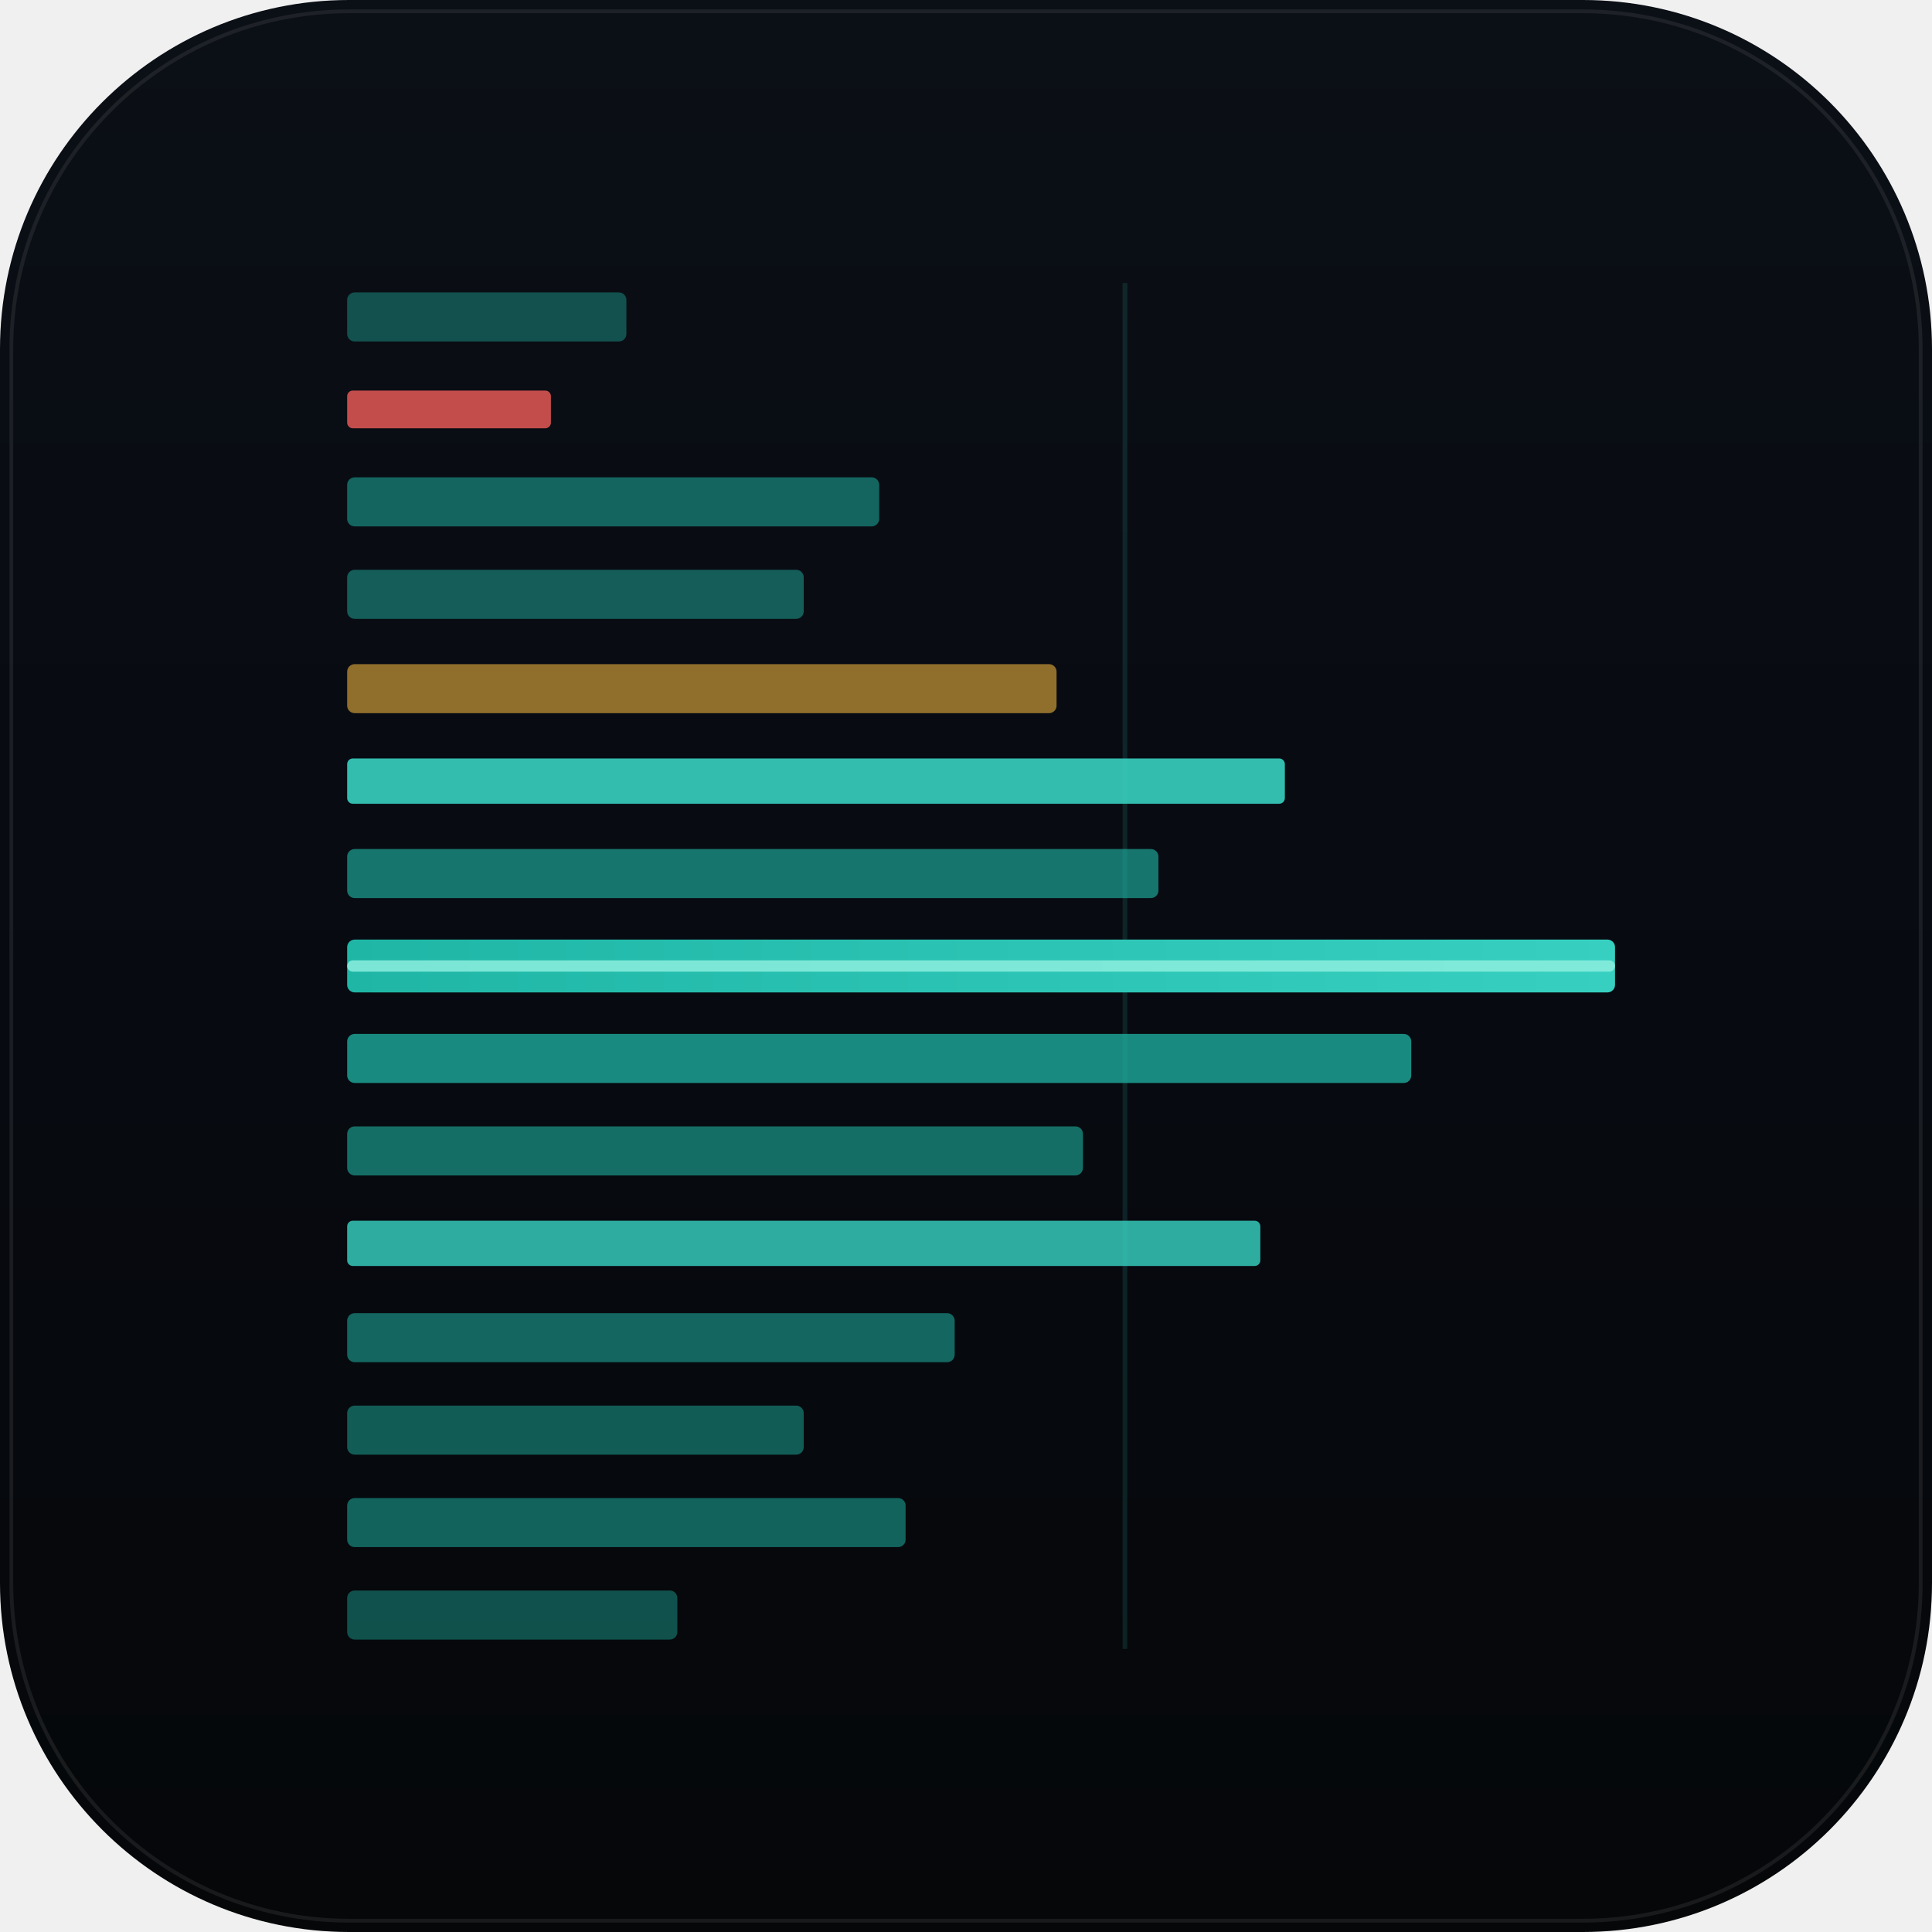
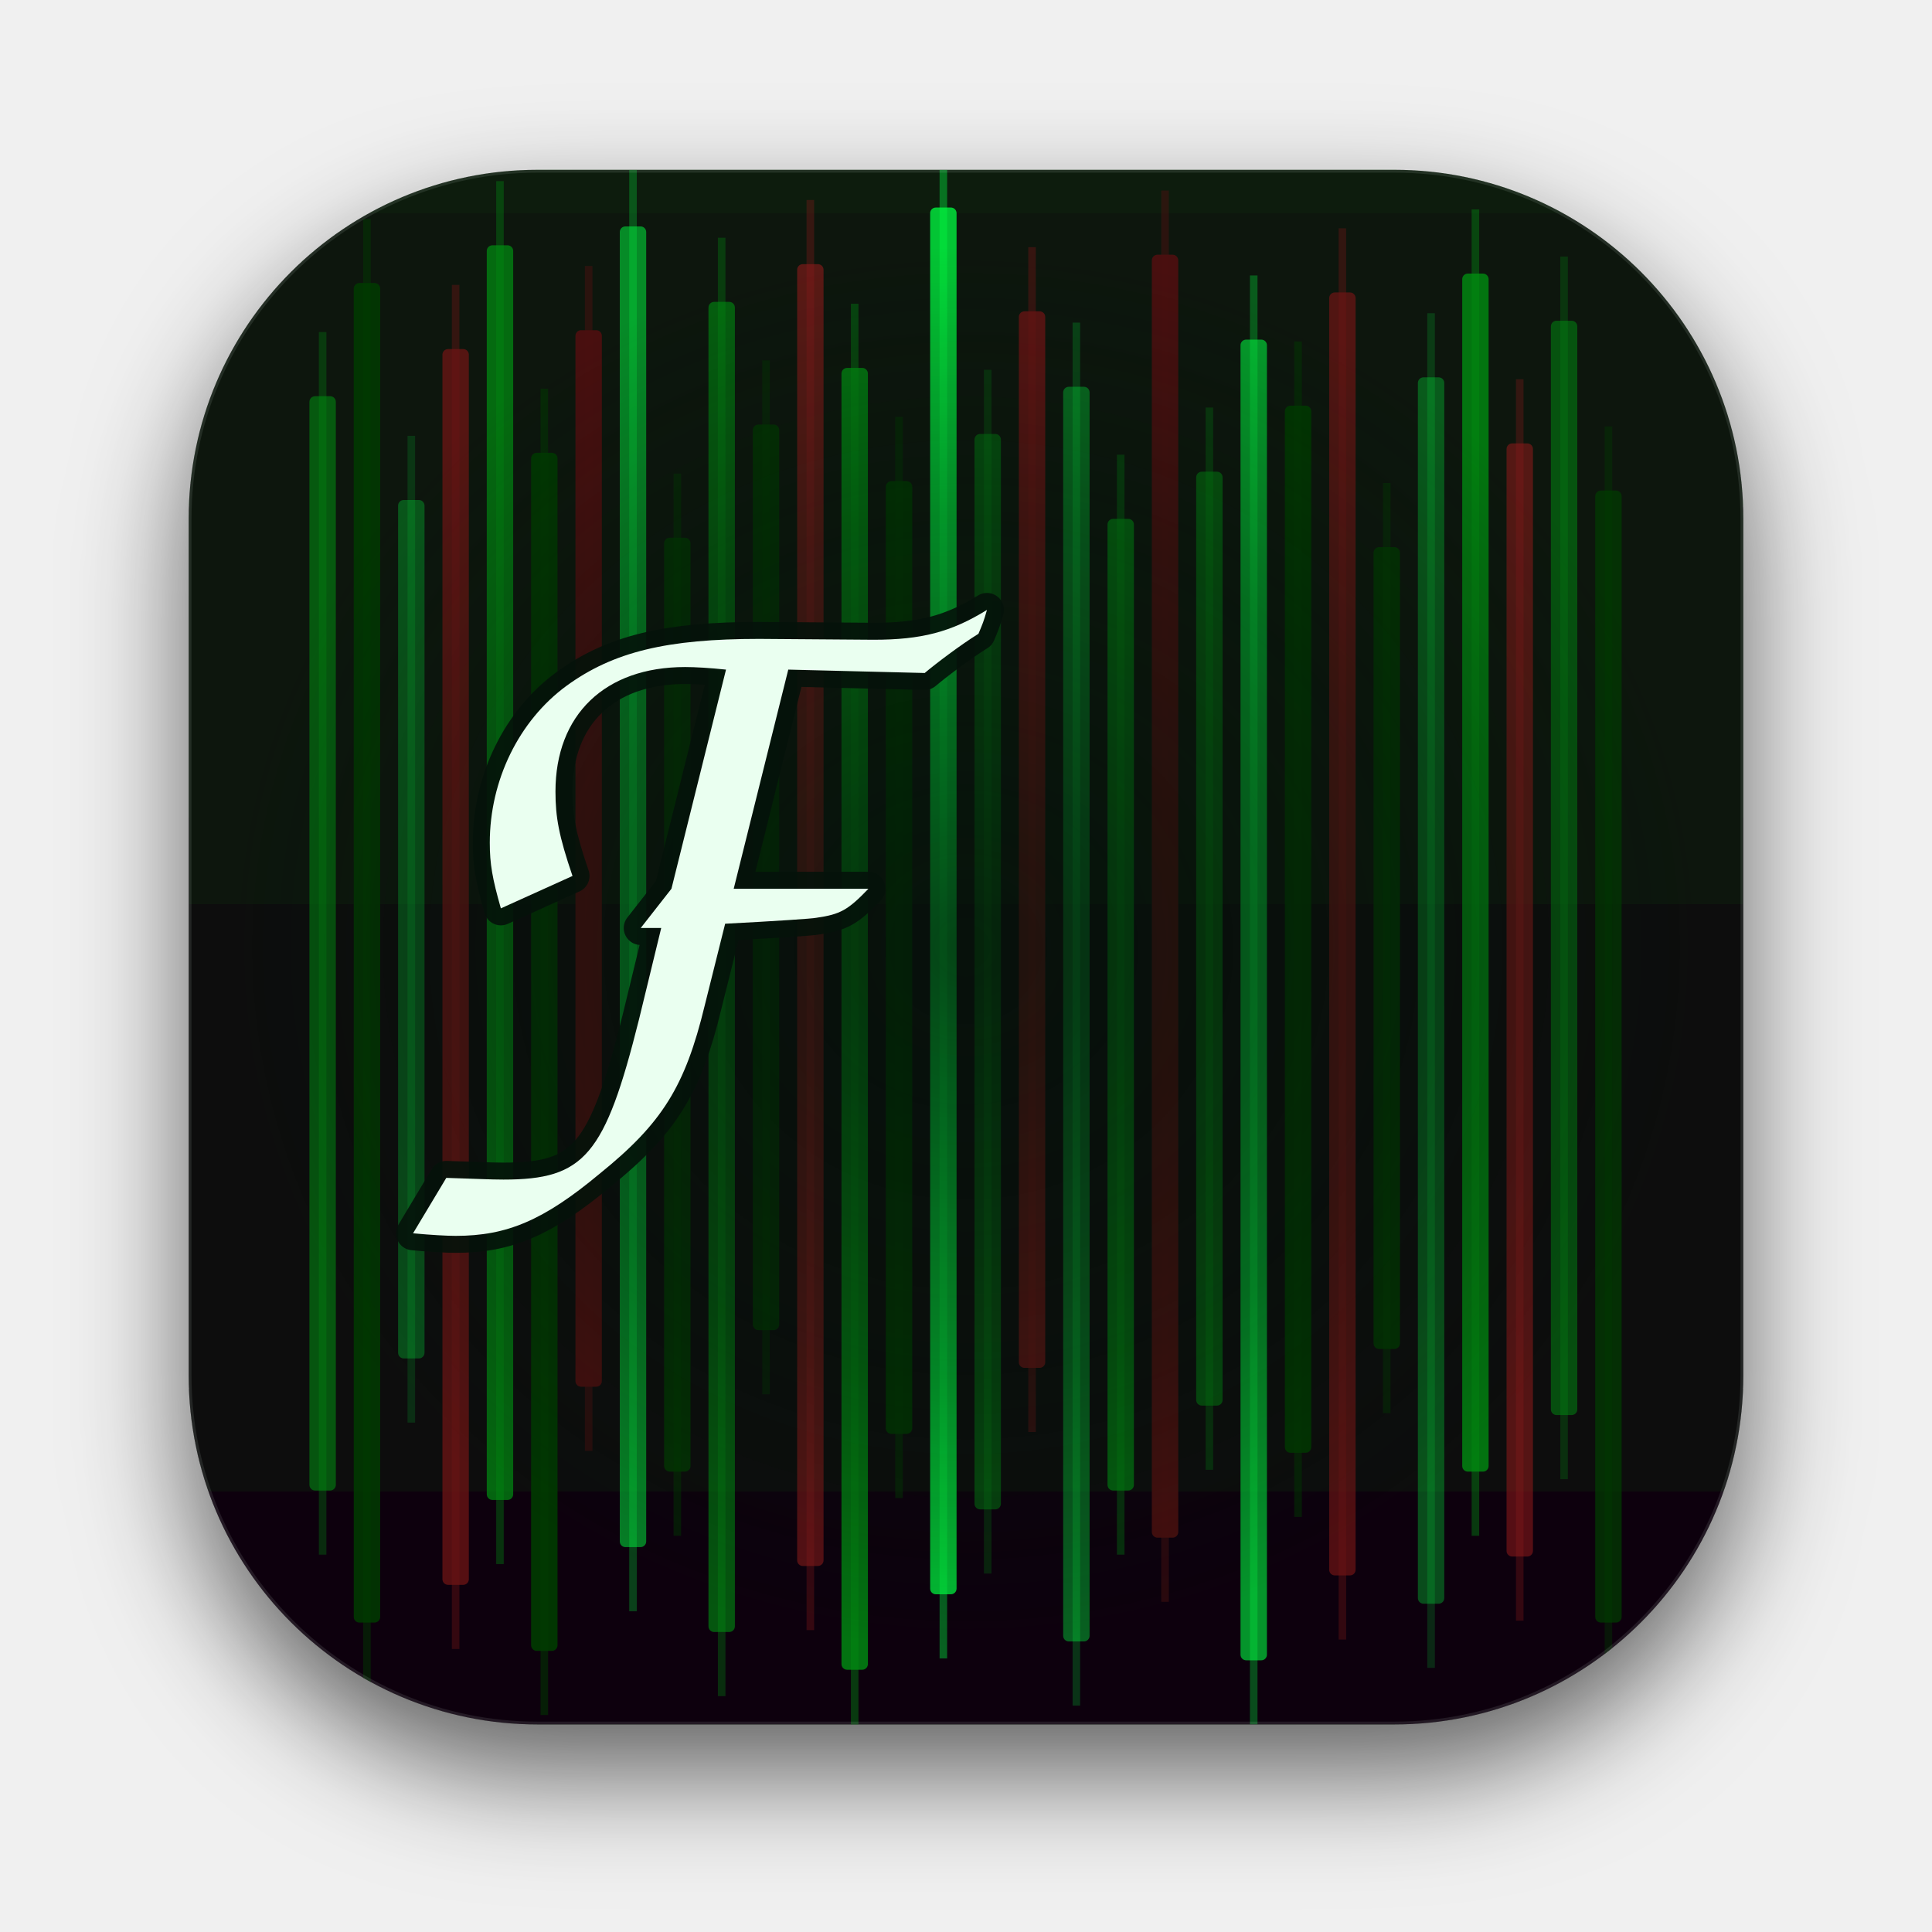
<svg xmlns="http://www.w3.org/2000/svg" width="1024" height="1024" viewBox="0 0 1024 1024">
  <defs>
-     <linearGradient id="bgGrad" x1="0" y1="0" x2="0" y2="1024" gradientUnits="userSpaceOnUse">
-       <stop offset="0" stop-color="#0b0f16" />
-       <stop offset="0.55" stop-color="#070a10" />
-       <stop offset="1" stop-color="#050709" />
+     <linearGradient id="mTileE" x1="512" y1="90" x2="512" y2="914" gradientUnits="userSpaceOnUse">
+       <stop offset="0" stop-color="#0e1a0f" />
+       <stop offset=".5" stop-color="#0a1109" />
+       <stop offset="1" stop-color="#0d0208" />
    </linearGradient>
-     <linearGradient id="focalWall" x1="184" y1="0" x2="856" y2="0" gradientUnits="userSpaceOnUse">
-       <stop offset="0" stop-color="#1fb6a6" />
-       <stop offset="1" stop-color="#37d0c0" />
-     </linearGradient>
-     <clipPath id="tileClip">
-       <rect x="0" y="0" width="1024" height="1024" rx="185" ry="185" />
+     <clipPath id="mClipE">
+       <rect x="100" y="90" width="824" height="824" rx="185" />
    </clipPath>
+     <filter id="mShadowE" x="-25%" y="-25%" width="150%" height="150%">
+       <feDropShadow dx="0" dy="26" stdDeviation="30" flood-color="#000" flood-opacity=".6" />
+     </filter>
+     <radialGradient id="mScrimE" cx=".5" cy=".5" r=".5">
+       <stop offset="0" stop-color="#04120a" stop-opacity=".72" />
+       <stop offset=".62" stop-color="#04120a" stop-opacity=".34" />
+       <stop offset="1" stop-color="#04120a" stop-opacity="0" />
+     </radialGradient>
  </defs>
-   <rect x="0" y="0" width="1024" height="1024" rx="185" ry="185" fill="url(#bgGrad)" />
-   <g clip-path="url(#tileClip)">
-     <rect x="595" y="150" width="2.5" height="724" fill="#37d0c0" opacity="0.13" />
-     <rect x="184" y="155" width="148" height="26" rx="4" fill="#1fb6a6" opacity="0.40" />
-     <rect x="184" y="207" width="108" height="20" rx="3" fill="#d3524f" opacity="0.92" />
-     <rect x="184" y="253" width="282" height="26" rx="4" fill="#1fb6a6" opacity="0.52" />
-     <rect x="184" y="302" width="242" height="26" rx="4" fill="#1fb6a6" opacity="0.48" />
-     <rect x="184" y="352" width="376" height="26" rx="4" fill="#d6a13a" opacity="0.66" />
-     <rect x="184" y="402" width="497" height="24" rx="3" fill="#37d0c0" opacity="0.90" />
-     <rect x="184" y="450" width="430" height="26" rx="4" fill="#1fb6a6" opacity="0.62" />
-     <rect x="184" y="498" width="672" height="28" rx="4" fill="url(#focalWall)" />
-     <rect x="184" y="509" width="672" height="6" rx="3" fill="#8ceede" opacity="0.85" />
-     <rect x="184" y="548" width="564" height="26" rx="4" fill="#1fb6a6" opacity="0.74" />
-     <rect x="184" y="597" width="390" height="26" rx="4" fill="#1fb6a6" opacity="0.58" />
-     <rect x="184" y="647" width="484" height="24" rx="3" fill="#37d0c0" opacity="0.82" />
-     <rect x="184" y="696" width="322" height="26" rx="4" fill="#1fb6a6" opacity="0.54" />
-     <rect x="184" y="745" width="242" height="26" rx="4" fill="#1fb6a6" opacity="0.48" />
-     <rect x="184" y="794" width="296" height="26" rx="4" fill="#1fb6a6" opacity="0.52" />
-     <rect x="184" y="843" width="175" height="26" rx="4" fill="#1fb6a6" opacity="0.42" />
+   <g filter="url(#mShadowE)">
+     <rect x="100" y="90" width="824" height="824" rx="185" fill="url(#mTileE)" />
  </g>
-   <rect x="6" y="6" width="1012" height="1012" rx="179" ry="179" fill="none" stroke="#ffffff" stroke-opacity="0.08" stroke-width="2" />
+   <g clip-path="url(#mClipE)">
+     <rect x="169" y="176" width="4" height="648" fill="#008f11" opacity=".3" />
+     <rect x="164" y="210" width="14" height="580" rx="3" fill="#008f11" opacity=".55" />
+     <rect x="192.5" y="116" width="4" height="778" fill="#003b00" opacity=".45" />
+     <rect x="187.5" y="150" width="14" height="710" rx="3" fill="#003b00" opacity=".85" />
+     <rect x="216" y="231" width="4" height="523" fill="#00ff41" opacity=".14" />
+     <rect x="211" y="265" width="14" height="455" rx="3" fill="#00ff41" opacity=".28" />
+     <rect x="239.5" y="151" width="4" height="723" fill="#6e1414" opacity=".4" />
+     <rect x="234.5" y="185" width="14" height="655" rx="3" fill="#6e1414" opacity=".75" />
+     <rect x="263" y="96" width="4" height="733" fill="#008f11" opacity=".35" />
+     <rect x="258" y="130" width="14" height="665" rx="3" fill="#008f11" opacity=".7" />
+     <rect x="286.5" y="206" width="4" height="703" fill="#003b00" opacity=".5" />
+     <rect x="281.5" y="240" width="14" height="635" rx="3" fill="#003b00" opacity=".9" />
+     <rect x="310" y="141" width="4" height="628" fill="#4a0f0f" opacity=".5" />
+     <rect x="305" y="175" width="14" height="560" rx="3" fill="#4a0f0f" opacity=".95" />
+     <rect x="333.5" y="90" width="4" height="764" fill="#00ff41" opacity=".25" />
+     <rect x="328.5" y="120" width="14" height="700" rx="3" fill="#00ff41" opacity=".5" />
+     <rect x="357" y="251" width="4" height="563" fill="#003b00" opacity=".45" />
+     <rect x="352" y="285" width="14" height="495" rx="3" fill="#003b00" opacity=".8" />
+     <rect x="380.5" y="126" width="4" height="773" fill="#008f11" opacity=".32" />
+     <rect x="375.5" y="160" width="14" height="705" rx="3" fill="#008f11" opacity=".6" />
+     <rect x="404" y="191" width="4" height="548" fill="#003b00" opacity=".4" />
+     <rect x="399" y="225" width="14" height="480" rx="3" fill="#003b00" opacity=".75" />
+     <rect x="427.5" y="106" width="4" height="758" fill="#8f1a1a" opacity=".32" />
+     <rect x="422.5" y="140" width="14" height="690" rx="3" fill="#8f1a1a" opacity=".6" />
+     <rect x="451" y="161" width="4" height="758" fill="#008f11" opacity=".4" />
+     <rect x="446" y="195" width="14" height="690" rx="3" fill="#008f11" opacity=".8" />
+     <rect x="474.5" y="221" width="4" height="573" fill="#003b00" opacity=".48" />
+     <rect x="469.5" y="255" width="14" height="505" rx="3" fill="#003b00" opacity=".9" />
+     <rect x="498" y="90" width="4" height="789" fill="#00ff41" opacity=".38" />
+     <rect x="493" y="110" width="14" height="735" rx="3" fill="#00ff41" opacity=".75" />
+     <rect x="521.5" y="196" width="4" height="638" fill="#008f11" opacity=".26" />
+     <rect x="516.5" y="230" width="14" height="570" rx="3" fill="#008f11" opacity=".5" />
+     <rect x="545" y="131" width="4" height="628" fill="#6e1414" opacity=".42" />
+     <rect x="540" y="165" width="14" height="560" rx="3" fill="#6e1414" opacity=".8" />
+     <rect x="568.5" y="171" width="4" height="733" fill="#00ff41" opacity=".2" />
+     <rect x="563.5" y="205" width="14" height="665" rx="3" fill="#00ff41" opacity=".38" />
+     <rect x="592" y="241" width="4" height="583" fill="#008f11" opacity=".35" />
+     <rect x="587" y="275" width="14" height="515" rx="3" fill="#008f11" opacity=".68" />
+     <rect x="615.5" y="101" width="4" height="748" fill="#4a0f0f" opacity=".5" />
+     <rect x="610.5" y="135" width="14" height="680" rx="3" fill="#4a0f0f" opacity=".95" />
+     <rect x="639" y="216" width="4" height="563" fill="#008f11" opacity=".3" />
+     <rect x="634" y="250" width="14" height="495" rx="3" fill="#008f11" opacity=".55" />
+     <rect x="662.5" y="146" width="4" height="768" fill="#00ff41" opacity=".3" />
+     <rect x="657.5" y="180" width="14" height="700" rx="3" fill="#00ff41" opacity=".58" />
+     <rect x="686" y="181" width="4" height="623" fill="#003b00" opacity=".48" />
+     <rect x="681" y="215" width="14" height="555" rx="3" fill="#003b00" opacity=".9" />
+     <rect x="709.5" y="121" width="4" height="748" fill="#6e1414" opacity=".38" />
+     <rect x="704.5" y="155" width="14" height="680" rx="3" fill="#6e1414" opacity=".7" />
+     <rect x="733" y="256" width="4" height="493" fill="#003b00" opacity=".42" />
+     <rect x="728" y="290" width="14" height="425" rx="3" fill="#003b00" opacity=".8" />
+     <rect x="756.5" y="166" width="4" height="718" fill="#00ff41" opacity=".16" />
+     <rect x="751.5" y="200" width="14" height="650" rx="3" fill="#00ff41" opacity=".3" />
+     <rect x="780" y="111" width="4" height="703" fill="#008f11" opacity=".4" />
+     <rect x="775" y="145" width="14" height="635" rx="3" fill="#008f11" opacity=".78" />
+     <rect x="803.5" y="201" width="4" height="658" fill="#8f1a1a" opacity=".3" />
+     <rect x="798.5" y="235" width="14" height="590" rx="3" fill="#8f1a1a" opacity=".55" />
+     <rect x="827" y="136" width="4" height="648" fill="#008f11" opacity=".26" />
+     <rect x="822" y="170" width="14" height="580" rx="3" fill="#008f11" opacity=".5" />
+     <rect x="850.5" y="226" width="4" height="668" fill="#003b00" opacity=".38" />
+     <rect x="845.5" y="260" width="14" height="600" rx="3" fill="#003b00" opacity=".72" />
+     <ellipse cx="512" cy="502" rx="400" ry="370" fill="url(#mScrimE)" />
+     <text x="191.8" y="603.5" font-family="'Great Vibes', cursive" font-size="452" fill="none" stroke="#04120a" stroke-width="18" stroke-linejoin="round" opacity=".9">F</text>
+     <text x="191.8" y="603.5" font-family="'Great Vibes', cursive" font-size="452" fill="#eafff0">F</text>
+   </g>
+   <rect x="100.75" y="90.75" width="822.5" height="822.5" rx="184.25" fill="none" stroke="#eafff0" stroke-opacity=".1" stroke-width="1.5" />
</svg>
